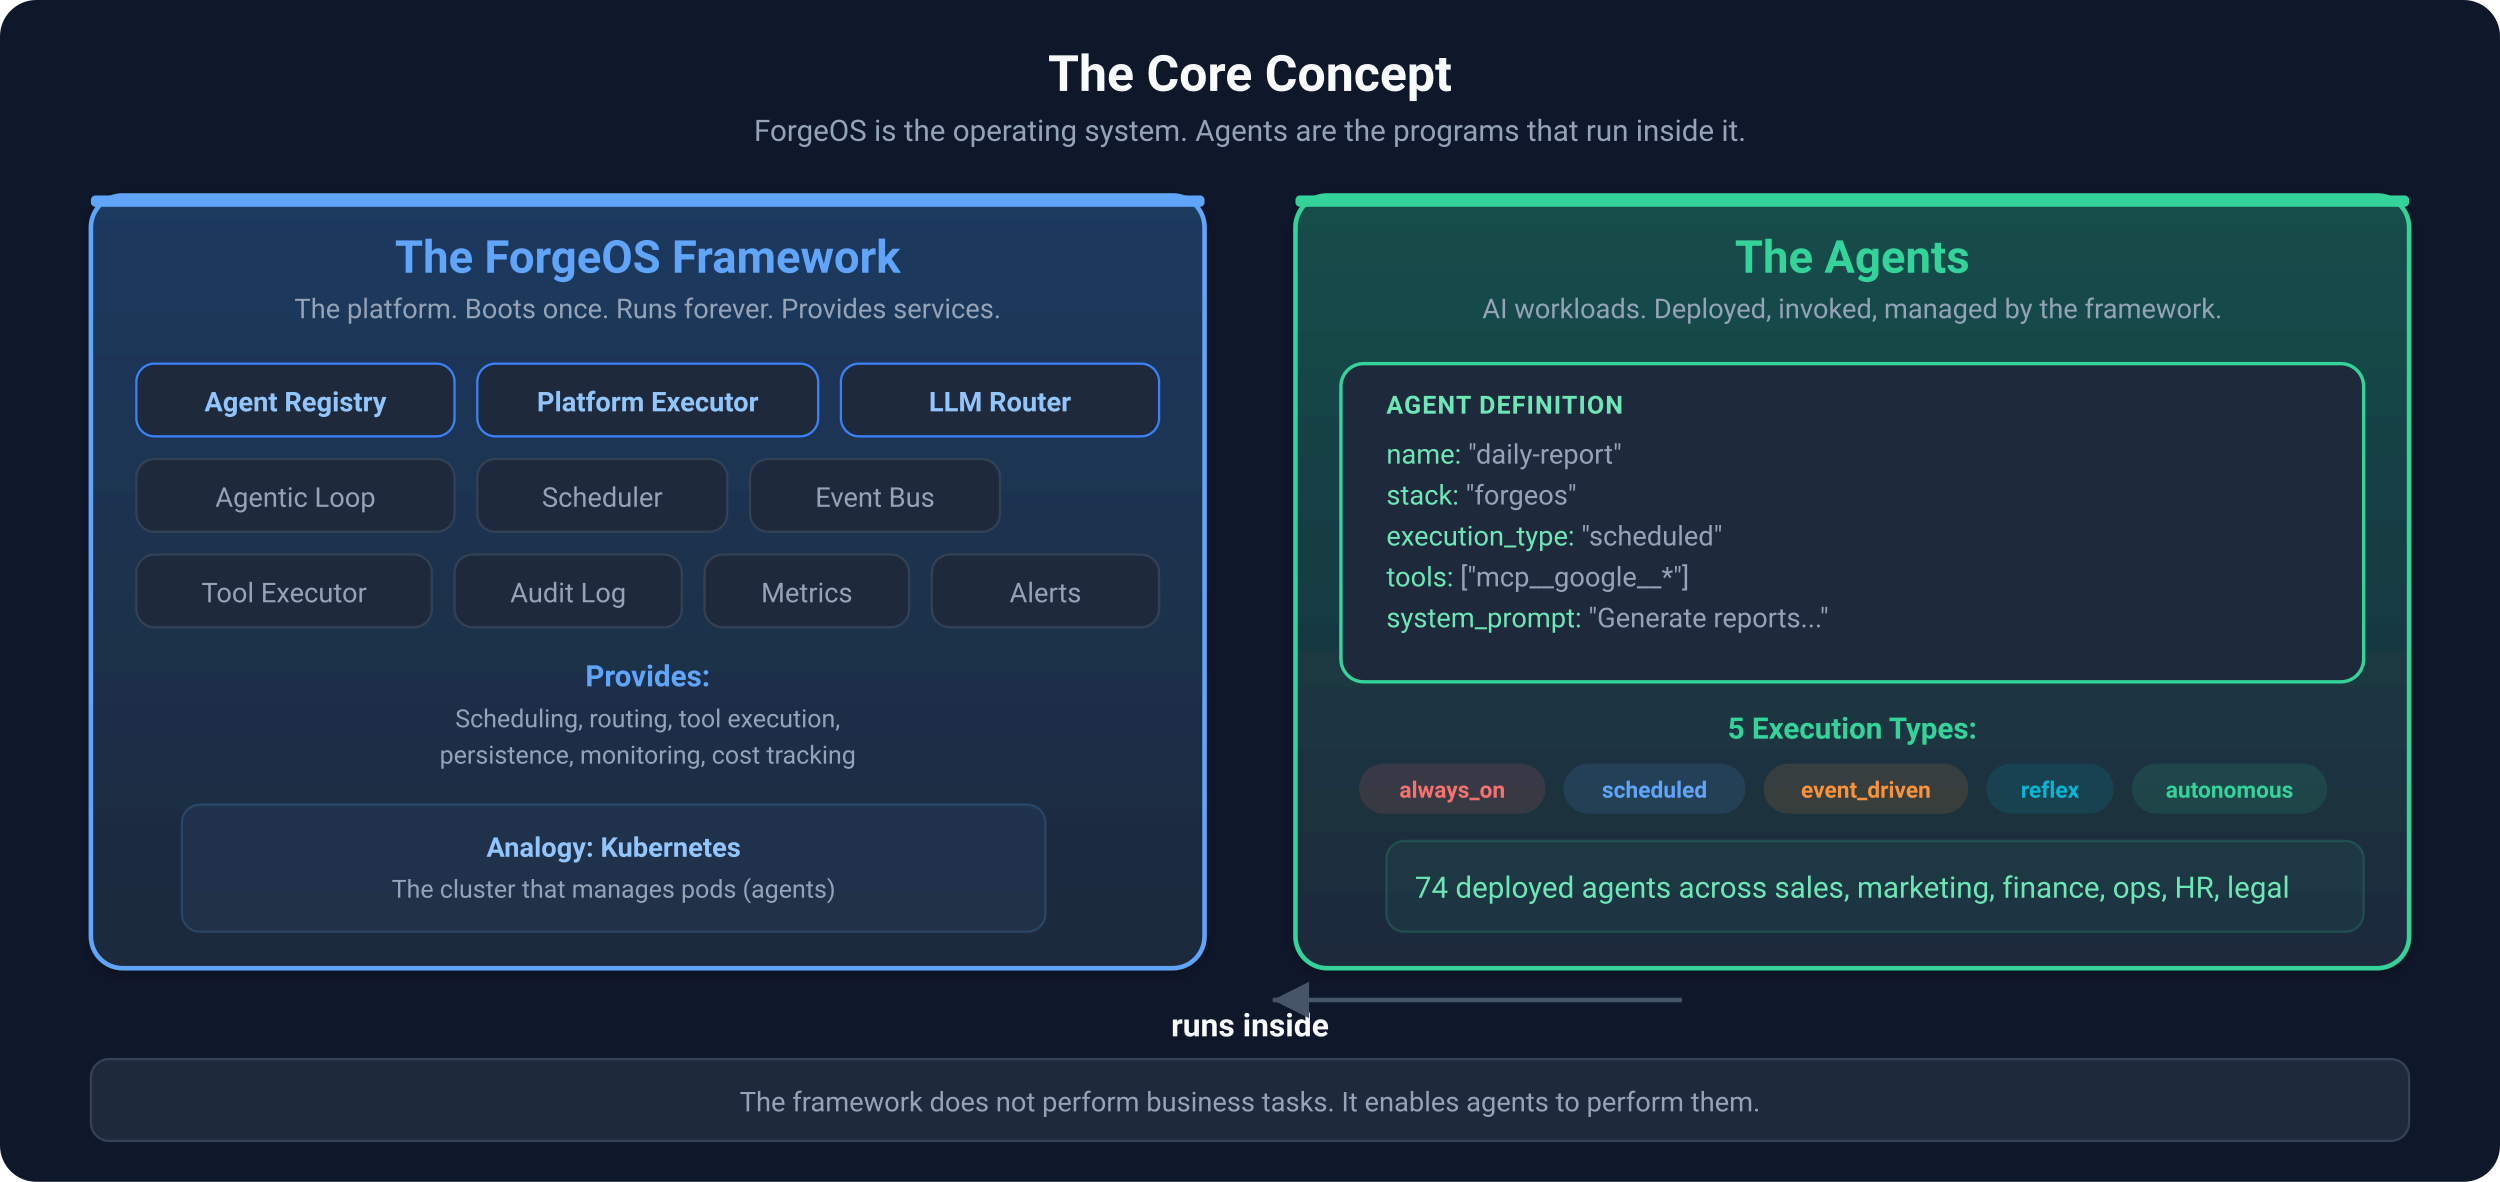
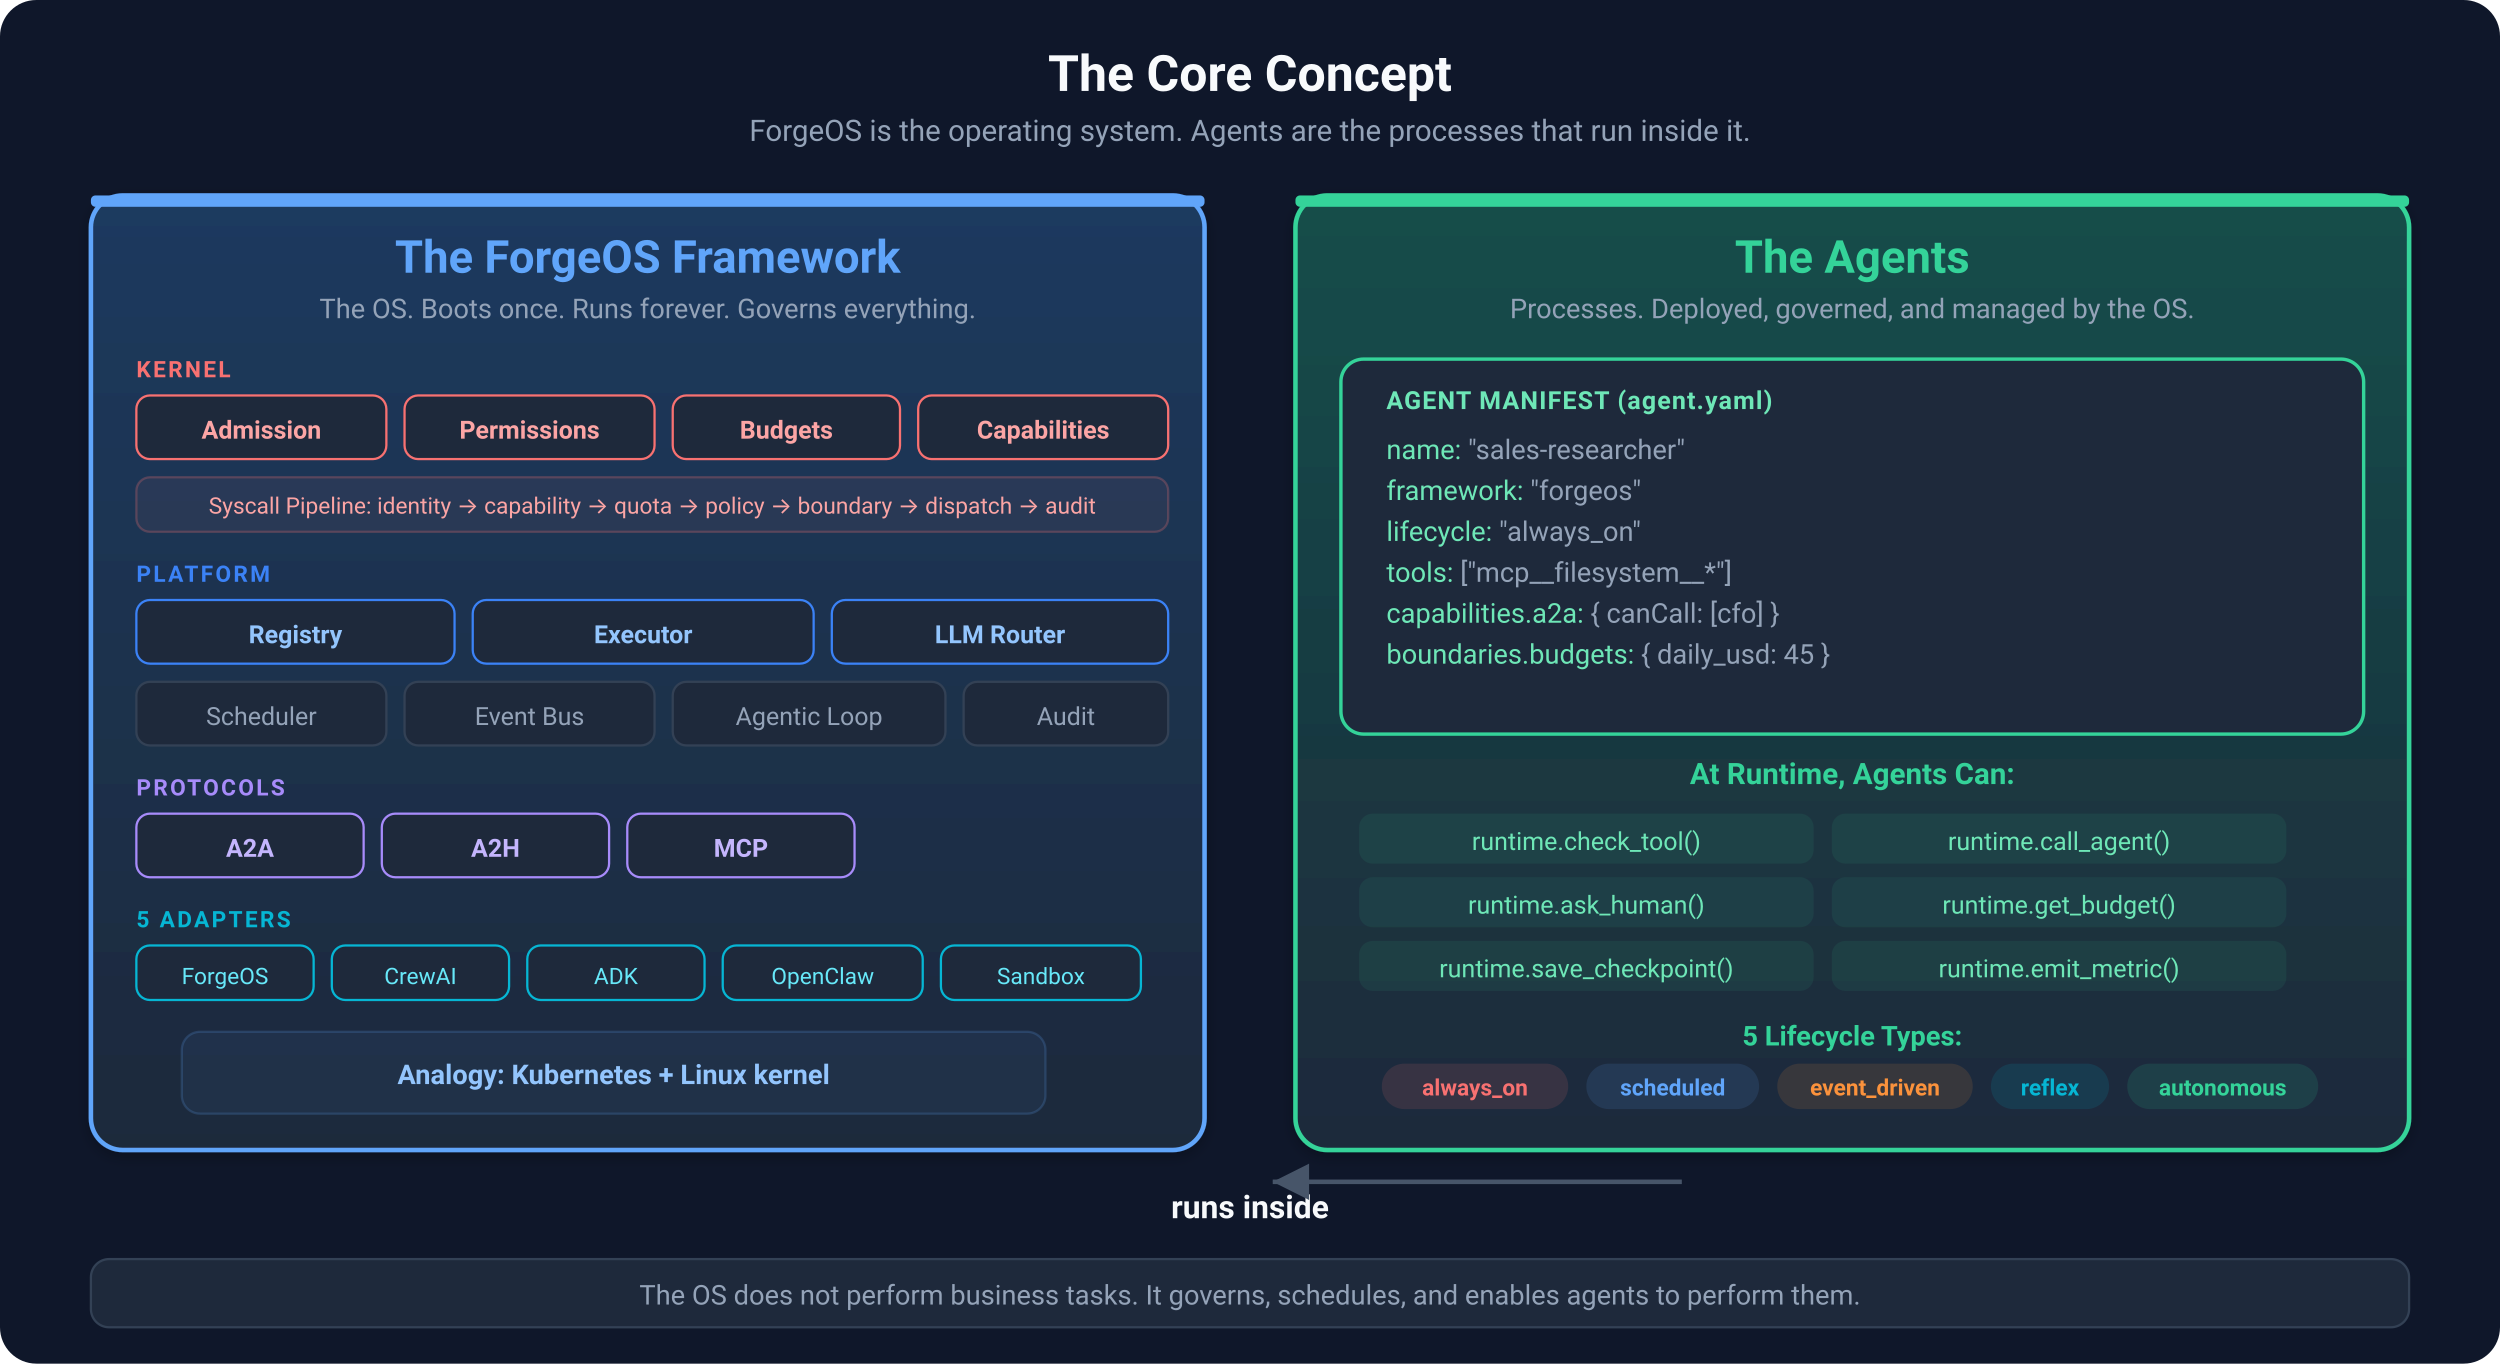
- <svg xmlns="http://www.w3.org/2000/svg" viewBox="0 0 1100 520" font-family="-apple-system,BlinkMacSystemFont,'Segoe UI',Roboto,sans-serif">
+ <svg xmlns="http://www.w3.org/2000/svg" viewBox="0 0 1100 600" font-family="-apple-system,BlinkMacSystemFont,'Segoe UI',Roboto,sans-serif">
  <defs>
    <filter id="shadow" x="-2%" y="-2%" width="104%" height="104%">
      <feDropShadow dx="0" dy="2" stdDeviation="3" flood-color="#000" flood-opacity="0.25" />
    </filter>
    <linearGradient id="fwGrad" x1="0" y1="0" x2="0" y2="1">
      <stop offset="0%" stop-color="#1E3A5F" />
      <stop offset="100%" stop-color="#1E293B" />
    </linearGradient>
    <linearGradient id="agGrad" x1="0" y1="0" x2="0" y2="1">
      <stop offset="0%" stop-color="#134E4A" />
      <stop offset="100%" stop-color="#1E293B" />
    </linearGradient>
  </defs>
-   <rect width="1100" height="520" fill="#0F172A" rx="16" />
+   <rect width="1100" height="600" fill="#0F172A" rx="16" />
  <text x="550" y="40" text-anchor="middle" fill="#F8FAFC" font-size="22" font-weight="700">The Core Concept</text>
-   <text x="550" y="62" text-anchor="middle" fill="#94A3B8" font-size="13">ForgeOS is the operating system. Agents are the programs that run inside it.</text>
-   <rect x="40" y="86" width="490" height="340" rx="14" fill="url(#fwGrad)" stroke="#60A5FA" stroke-width="2" filter="url(#shadow)" />
+   <text x="550" y="62" text-anchor="middle" fill="#94A3B8" font-size="13">ForgeOS is the operating system. Agents are the processes that run inside it.</text>
+   <rect x="40" y="86" width="490" height="420" rx="14" fill="url(#fwGrad)" stroke="#60A5FA" stroke-width="2" filter="url(#shadow)" />
  <rect x="40" y="86" width="490" height="5" rx="2" fill="#60A5FA" />
  <text x="285" y="120" text-anchor="middle" fill="#60A5FA" font-size="20" font-weight="700">The ForgeOS Framework</text>
-   <text x="285" y="140" text-anchor="middle" fill="#94A3B8" font-size="12">The platform. Boots once. Runs forever. Provides services.</text>
-   <rect x="60" y="160" width="140" height="32" rx="8" fill="#1E293B" stroke="#3B82F6" stroke-width="1" />
-   <text x="130" y="181" text-anchor="middle" fill="#93C5FD" font-size="12" font-weight="600">Agent Registry</text>
-   <rect x="210" y="160" width="150" height="32" rx="8" fill="#1E293B" stroke="#3B82F6" stroke-width="1" />
-   <text x="285" y="181" text-anchor="middle" fill="#93C5FD" font-size="12" font-weight="600">Platform Executor</text>
-   <rect x="370" y="160" width="140" height="32" rx="8" fill="#1E293B" stroke="#3B82F6" stroke-width="1" />
-   <text x="440" y="181" text-anchor="middle" fill="#93C5FD" font-size="12" font-weight="600">LLM Router</text>
-   <rect x="60" y="202" width="140" height="32" rx="8" fill="#1E293B" stroke="#334155" stroke-width="1" />
-   <text x="130" y="223" text-anchor="middle" fill="#94A3B8" font-size="12">Agentic Loop</text>
-   <rect x="210" y="202" width="110" height="32" rx="8" fill="#1E293B" stroke="#334155" stroke-width="1" />
-   <text x="265" y="223" text-anchor="middle" fill="#94A3B8" font-size="12">Scheduler</text>
-   <rect x="330" y="202" width="110" height="32" rx="8" fill="#1E293B" stroke="#334155" stroke-width="1" />
-   <text x="385" y="223" text-anchor="middle" fill="#94A3B8" font-size="12">Event Bus</text>
-   <rect x="60" y="244" width="130" height="32" rx="8" fill="#1E293B" stroke="#334155" stroke-width="1" />
-   <text x="125" y="265" text-anchor="middle" fill="#94A3B8" font-size="12">Tool Executor</text>
-   <rect x="200" y="244" width="100" height="32" rx="8" fill="#1E293B" stroke="#334155" stroke-width="1" />
-   <text x="250" y="265" text-anchor="middle" fill="#94A3B8" font-size="12">Audit Log</text>
-   <rect x="310" y="244" width="90" height="32" rx="8" fill="#1E293B" stroke="#334155" stroke-width="1" />
-   <text x="355" y="265" text-anchor="middle" fill="#94A3B8" font-size="12">Metrics</text>
-   <rect x="410" y="244" width="100" height="32" rx="8" fill="#1E293B" stroke="#334155" stroke-width="1" />
-   <text x="460" y="265" text-anchor="middle" fill="#94A3B8" font-size="12">Alerts</text>
-   <text x="285" y="302" text-anchor="middle" fill="#60A5FA" font-size="13" font-weight="600">Provides:</text>
-   <text x="285" y="320" text-anchor="middle" fill="#94A3B8" font-size="11">Scheduling, routing, tool execution,</text>
-   <text x="285" y="336" text-anchor="middle" fill="#94A3B8" font-size="11">persistence, monitoring, cost tracking</text>
-   <rect x="80" y="354" width="380" height="56" rx="8" fill="#60A5FA10" stroke="#60A5FA30" stroke-width="1" />
-   <text x="270" y="377" text-anchor="middle" fill="#93C5FD" font-size="12" font-weight="600">Analogy: Kubernetes</text>
-   <text x="270" y="395" text-anchor="middle" fill="#94A3B8" font-size="11">The cluster that manages pods (agents)</text>
-   <rect x="570" y="86" width="490" height="340" rx="14" fill="url(#agGrad)" stroke="#34D399" stroke-width="2" filter="url(#shadow)" />
+   <text x="285" y="140" text-anchor="middle" fill="#94A3B8" font-size="12">The OS. Boots once. Runs forever. Governs everything.</text>
+   <text x="60" y="166" fill="#F87171" font-size="10" font-weight="700" letter-spacing="1">KERNEL</text>
+   <rect x="60" y="174" width="110" height="28" rx="6" fill="#1E293B" stroke="#F87171" stroke-width="1" />
+   <text x="115" y="193" text-anchor="middle" fill="#FCA5A5" font-size="11" font-weight="600">Admission</text>
+   <rect x="178" y="174" width="110" height="28" rx="6" fill="#1E293B" stroke="#F87171" stroke-width="1" />
+   <text x="233" y="193" text-anchor="middle" fill="#FCA5A5" font-size="11" font-weight="600">Permissions</text>
+   <rect x="296" y="174" width="100" height="28" rx="6" fill="#1E293B" stroke="#F87171" stroke-width="1" />
+   <text x="346" y="193" text-anchor="middle" fill="#FCA5A5" font-size="11" font-weight="600">Budgets</text>
+   <rect x="404" y="174" width="110" height="28" rx="6" fill="#1E293B" stroke="#F87171" stroke-width="1" />
+   <text x="459" y="193" text-anchor="middle" fill="#FCA5A5" font-size="11" font-weight="600">Capabilities</text>
+   <rect x="60" y="210" width="454" height="24" rx="6" fill="#F8717110" stroke="#F8717140" stroke-width="1" />
+   <text x="287" y="226" text-anchor="middle" fill="#FCA5A5" font-size="10">Syscall Pipeline: identity → capability → quota → policy → boundary → dispatch → audit</text>
+   <text x="60" y="256" fill="#3B82F6" font-size="10" font-weight="700" letter-spacing="1">PLATFORM</text>
+   <rect x="60" y="264" width="140" height="28" rx="6" fill="#1E293B" stroke="#3B82F6" stroke-width="1" />
+   <text x="130" y="283" text-anchor="middle" fill="#93C5FD" font-size="11" font-weight="600">Registry</text>
+   <rect x="208" y="264" width="150" height="28" rx="6" fill="#1E293B" stroke="#3B82F6" stroke-width="1" />
+   <text x="283" y="283" text-anchor="middle" fill="#93C5FD" font-size="11" font-weight="600">Executor</text>
+   <rect x="366" y="264" width="148" height="28" rx="6" fill="#1E293B" stroke="#3B82F6" stroke-width="1" />
+   <text x="440" y="283" text-anchor="middle" fill="#93C5FD" font-size="11" font-weight="600">LLM Router</text>
+   <rect x="60" y="300" width="110" height="28" rx="6" fill="#1E293B" stroke="#334155" stroke-width="1" />
+   <text x="115" y="319" text-anchor="middle" fill="#94A3B8" font-size="11">Scheduler</text>
+   <rect x="178" y="300" width="110" height="28" rx="6" fill="#1E293B" stroke="#334155" stroke-width="1" />
+   <text x="233" y="319" text-anchor="middle" fill="#94A3B8" font-size="11">Event Bus</text>
+   <rect x="296" y="300" width="120" height="28" rx="6" fill="#1E293B" stroke="#334155" stroke-width="1" />
+   <text x="356" y="319" text-anchor="middle" fill="#94A3B8" font-size="11">Agentic Loop</text>
+   <rect x="424" y="300" width="90" height="28" rx="6" fill="#1E293B" stroke="#334155" stroke-width="1" />
+   <text x="469" y="319" text-anchor="middle" fill="#94A3B8" font-size="11">Audit</text>
+   <text x="60" y="350" fill="#A78BFA" font-size="10" font-weight="700" letter-spacing="1">PROTOCOLS</text>
+   <rect x="60" y="358" width="100" height="28" rx="6" fill="#1E293B" stroke="#A78BFA" stroke-width="1" />
+   <text x="110" y="377" text-anchor="middle" fill="#C4B5FD" font-size="11" font-weight="600">A2A</text>
+   <rect x="168" y="358" width="100" height="28" rx="6" fill="#1E293B" stroke="#A78BFA" stroke-width="1" />
+   <text x="218" y="377" text-anchor="middle" fill="#C4B5FD" font-size="11" font-weight="600">A2H</text>
+   <rect x="276" y="358" width="100" height="28" rx="6" fill="#1E293B" stroke="#A78BFA" stroke-width="1" />
+   <text x="326" y="377" text-anchor="middle" fill="#C4B5FD" font-size="11" font-weight="600">MCP</text>
+   <text x="60" y="408" fill="#06B6D4" font-size="10" font-weight="700" letter-spacing="1">5 ADAPTERS</text>
+   <rect x="60" y="416" width="78" height="24" rx="6" fill="#1E293B" stroke="#06B6D4" stroke-width="1" />
+   <text x="99" y="433" text-anchor="middle" fill="#67E8F9" font-size="10">ForgeOS</text>
+   <rect x="146" y="416" width="78" height="24" rx="6" fill="#1E293B" stroke="#06B6D4" stroke-width="1" />
+   <text x="185" y="433" text-anchor="middle" fill="#67E8F9" font-size="10">CrewAI</text>
+   <rect x="232" y="416" width="78" height="24" rx="6" fill="#1E293B" stroke="#06B6D4" stroke-width="1" />
+   <text x="271" y="433" text-anchor="middle" fill="#67E8F9" font-size="10">ADK</text>
+   <rect x="318" y="416" width="88" height="24" rx="6" fill="#1E293B" stroke="#06B6D4" stroke-width="1" />
+   <text x="362" y="433" text-anchor="middle" fill="#67E8F9" font-size="10">OpenClaw</text>
+   <rect x="414" y="416" width="88" height="24" rx="6" fill="#1E293B" stroke="#06B6D4" stroke-width="1" />
+   <text x="458" y="433" text-anchor="middle" fill="#67E8F9" font-size="10">Sandbox</text>
+   <rect x="80" y="454" width="380" height="36" rx="8" fill="#60A5FA10" stroke="#60A5FA30" stroke-width="1" />
+   <text x="270" y="477" text-anchor="middle" fill="#93C5FD" font-size="12" font-weight="600">Analogy: Kubernetes + Linux kernel</text>
+   <rect x="570" y="86" width="490" height="420" rx="14" fill="url(#agGrad)" stroke="#34D399" stroke-width="2" filter="url(#shadow)" />
  <rect x="570" y="86" width="490" height="5" rx="2" fill="#34D399" />
  <text x="815" y="120" text-anchor="middle" fill="#34D399" font-size="20" font-weight="700">The Agents</text>
-   <text x="815" y="140" text-anchor="middle" fill="#94A3B8" font-size="12">AI workloads. Deployed, invoked, managed by the framework.</text>
-   <rect x="590" y="160" width="450" height="140" rx="10" fill="#1E293B" stroke="#34D399" stroke-width="1.5" />
-   <text x="610" y="182" fill="#6EE7B7" font-size="11" font-weight="700" letter-spacing="0.5">AGENT DEFINITION</text>
-   <text x="610" y="204" fill="#94A3B8" font-size="12">
-     <tspan fill="#6EE7B7">name:</tspan> "daily-report"</text>
-   <text x="610" y="222" fill="#94A3B8" font-size="12">
-     <tspan fill="#6EE7B7">stack:</tspan> "forgeos"</text>
-   <text x="610" y="240" fill="#94A3B8" font-size="12">
-     <tspan fill="#6EE7B7">execution_type:</tspan> "scheduled"</text>
-   <text x="610" y="258" fill="#94A3B8" font-size="12">
-     <tspan fill="#6EE7B7">tools:</tspan> ["mcp__google__*"]</text>
-   <text x="610" y="276" fill="#94A3B8" font-size="12">
-     <tspan fill="#6EE7B7">system_prompt:</tspan> "Generate reports..."</text>
-   <text x="815" y="325" text-anchor="middle" fill="#34D399" font-size="13" font-weight="600">5 Execution Types:</text>
-   <rect x="598" y="336" width="82" height="22" rx="11" fill="#F8717120" />
-   <text x="639" y="351" text-anchor="middle" fill="#F87171" font-size="10" font-weight="600">always_on</text>
-   <rect x="688" y="336" width="80" height="22" rx="11" fill="#60A5FA20" />
-   <text x="728" y="351" text-anchor="middle" fill="#60A5FA" font-size="10" font-weight="600">scheduled</text>
-   <rect x="776" y="336" width="90" height="22" rx="11" fill="#FB923C20" />
-   <text x="821" y="351" text-anchor="middle" fill="#FB923C" font-size="10" font-weight="600">event_driven</text>
-   <rect x="874" y="336" width="56" height="22" rx="11" fill="#06B6D420" />
-   <text x="902" y="351" text-anchor="middle" fill="#06B6D4" font-size="10" font-weight="600">reflex</text>
-   <rect x="938" y="336" width="86" height="22" rx="11" fill="#34D39920" />
-   <text x="981" y="351" text-anchor="middle" fill="#34D399" font-size="10" font-weight="600">autonomous</text>
-   <rect x="610" y="370" width="430" height="40" rx="8" fill="#34D39910" stroke="#34D39930" stroke-width="1" />
-   <text x="815" y="395" text-anchor="middle" fill="#6EE7B7" font-size="13">74 deployed agents across sales, marketing, finance, ops, HR, legal</text>
-   <text x="550" y="456" text-anchor="middle" fill="#F8FAFC" font-size="14" font-weight="600">runs inside</text>
-   <path d="M740 440 L560 440" stroke="#475569" stroke-width="2" marker-end="url(#arrowGray)" />
+   <text x="815" y="140" text-anchor="middle" fill="#94A3B8" font-size="12">Processes. Deployed, governed, and managed by the OS.</text>
+   <rect x="590" y="158" width="450" height="165" rx="10" fill="#1E293B" stroke="#34D399" stroke-width="1.5" />
+   <text x="610" y="180" fill="#6EE7B7" font-size="11" font-weight="700" letter-spacing="0.5">AGENT MANIFEST (agent.yaml)</text>
+   <text x="610" y="202" fill="#94A3B8" font-size="12">
+     <tspan fill="#6EE7B7">name:</tspan> "sales-researcher"</text>
+   <text x="610" y="220" fill="#94A3B8" font-size="12">
+     <tspan fill="#6EE7B7">framework:</tspan> "forgeos"</text>
+   <text x="610" y="238" fill="#94A3B8" font-size="12">
+     <tspan fill="#6EE7B7">lifecycle:</tspan> "always_on"</text>
+   <text x="610" y="256" fill="#94A3B8" font-size="12">
+     <tspan fill="#6EE7B7">tools:</tspan> ["mcp__filesystem__*"]</text>
+   <text x="610" y="274" fill="#94A3B8" font-size="12">
+     <tspan fill="#6EE7B7">capabilities.a2a:</tspan> { canCall: [cfo] }</text>
+   <text x="610" y="292" fill="#94A3B8" font-size="12">
+     <tspan fill="#6EE7B7">boundaries.budgets:</tspan> { daily_usd: 45 }</text>
+   <text x="815" y="345" text-anchor="middle" fill="#34D399" font-size="13" font-weight="600">At Runtime, Agents Can:</text>
+   <rect x="598" y="358" width="200" height="22" rx="6" fill="#34D39915" />
+   <text x="698" y="374" text-anchor="middle" fill="#6EE7B7" font-size="11">runtime.check_tool()</text>
+   <rect x="806" y="358" width="200" height="22" rx="6" fill="#34D39915" />
+   <text x="906" y="374" text-anchor="middle" fill="#6EE7B7" font-size="11">runtime.call_agent()</text>
+   <rect x="598" y="386" width="200" height="22" rx="6" fill="#34D39915" />
+   <text x="698" y="402" text-anchor="middle" fill="#6EE7B7" font-size="11">runtime.ask_human()</text>
+   <rect x="806" y="386" width="200" height="22" rx="6" fill="#34D39915" />
+   <text x="906" y="402" text-anchor="middle" fill="#6EE7B7" font-size="11">runtime.get_budget()</text>
+   <rect x="598" y="414" width="200" height="22" rx="6" fill="#34D39915" />
+   <text x="698" y="430" text-anchor="middle" fill="#6EE7B7" font-size="11">runtime.save_checkpoint()</text>
+   <rect x="806" y="414" width="200" height="22" rx="6" fill="#34D39915" />
+   <text x="906" y="430" text-anchor="middle" fill="#6EE7B7" font-size="11">runtime.emit_metric()</text>
+   <text x="815" y="460" text-anchor="middle" fill="#34D399" font-size="12" font-weight="600">5 Lifecycle Types:</text>
+   <rect x="608" y="468" width="82" height="20" rx="10" fill="#F8717120" />
+   <text x="649" y="482" text-anchor="middle" fill="#F87171" font-size="10" font-weight="600">always_on</text>
+   <rect x="698" y="468" width="76" height="20" rx="10" fill="#60A5FA20" />
+   <text x="736" y="482" text-anchor="middle" fill="#60A5FA" font-size="10" font-weight="600">scheduled</text>
+   <rect x="782" y="468" width="86" height="20" rx="10" fill="#FB923C20" />
+   <text x="825" y="482" text-anchor="middle" fill="#FB923C" font-size="10" font-weight="600">event_driven</text>
+   <rect x="876" y="468" width="52" height="20" rx="10" fill="#06B6D420" />
+   <text x="902" y="482" text-anchor="middle" fill="#06B6D4" font-size="10" font-weight="600">reflex</text>
+   <rect x="936" y="468" width="84" height="20" rx="10" fill="#34D39920" />
+   <text x="978" y="482" text-anchor="middle" fill="#34D399" font-size="10" font-weight="600">autonomous</text>
+   <text x="550" y="536" text-anchor="middle" fill="#F8FAFC" font-size="14" font-weight="600">runs inside</text>
+   <path d="M740 520 L560 520" stroke="#475569" stroke-width="2" marker-end="url(#arrowGray)" />
  <defs>
    <marker id="arrowGray" viewBox="0 0 10 10" refX="10" refY="5" markerWidth="8" markerHeight="8" orient="auto">
      <path d="M0,0 L10,5 L0,10 z" fill="#475569" />
    </marker>
  </defs>
-   <rect x="40" y="466" width="1020" height="36" rx="8" fill="#1E293B" stroke="#334155" stroke-width="1" />
-   <text x="550" y="489" text-anchor="middle" fill="#94A3B8" font-size="12">The framework does not perform business tasks. It enables agents to perform them.</text>
+   <rect x="40" y="554" width="1020" height="30" rx="8" fill="#1E293B" stroke="#334155" stroke-width="1" />
+   <text x="550" y="574" text-anchor="middle" fill="#94A3B8" font-size="12">The OS does not perform business tasks. It governs, schedules, and enables agents to perform them.</text>
</svg>
